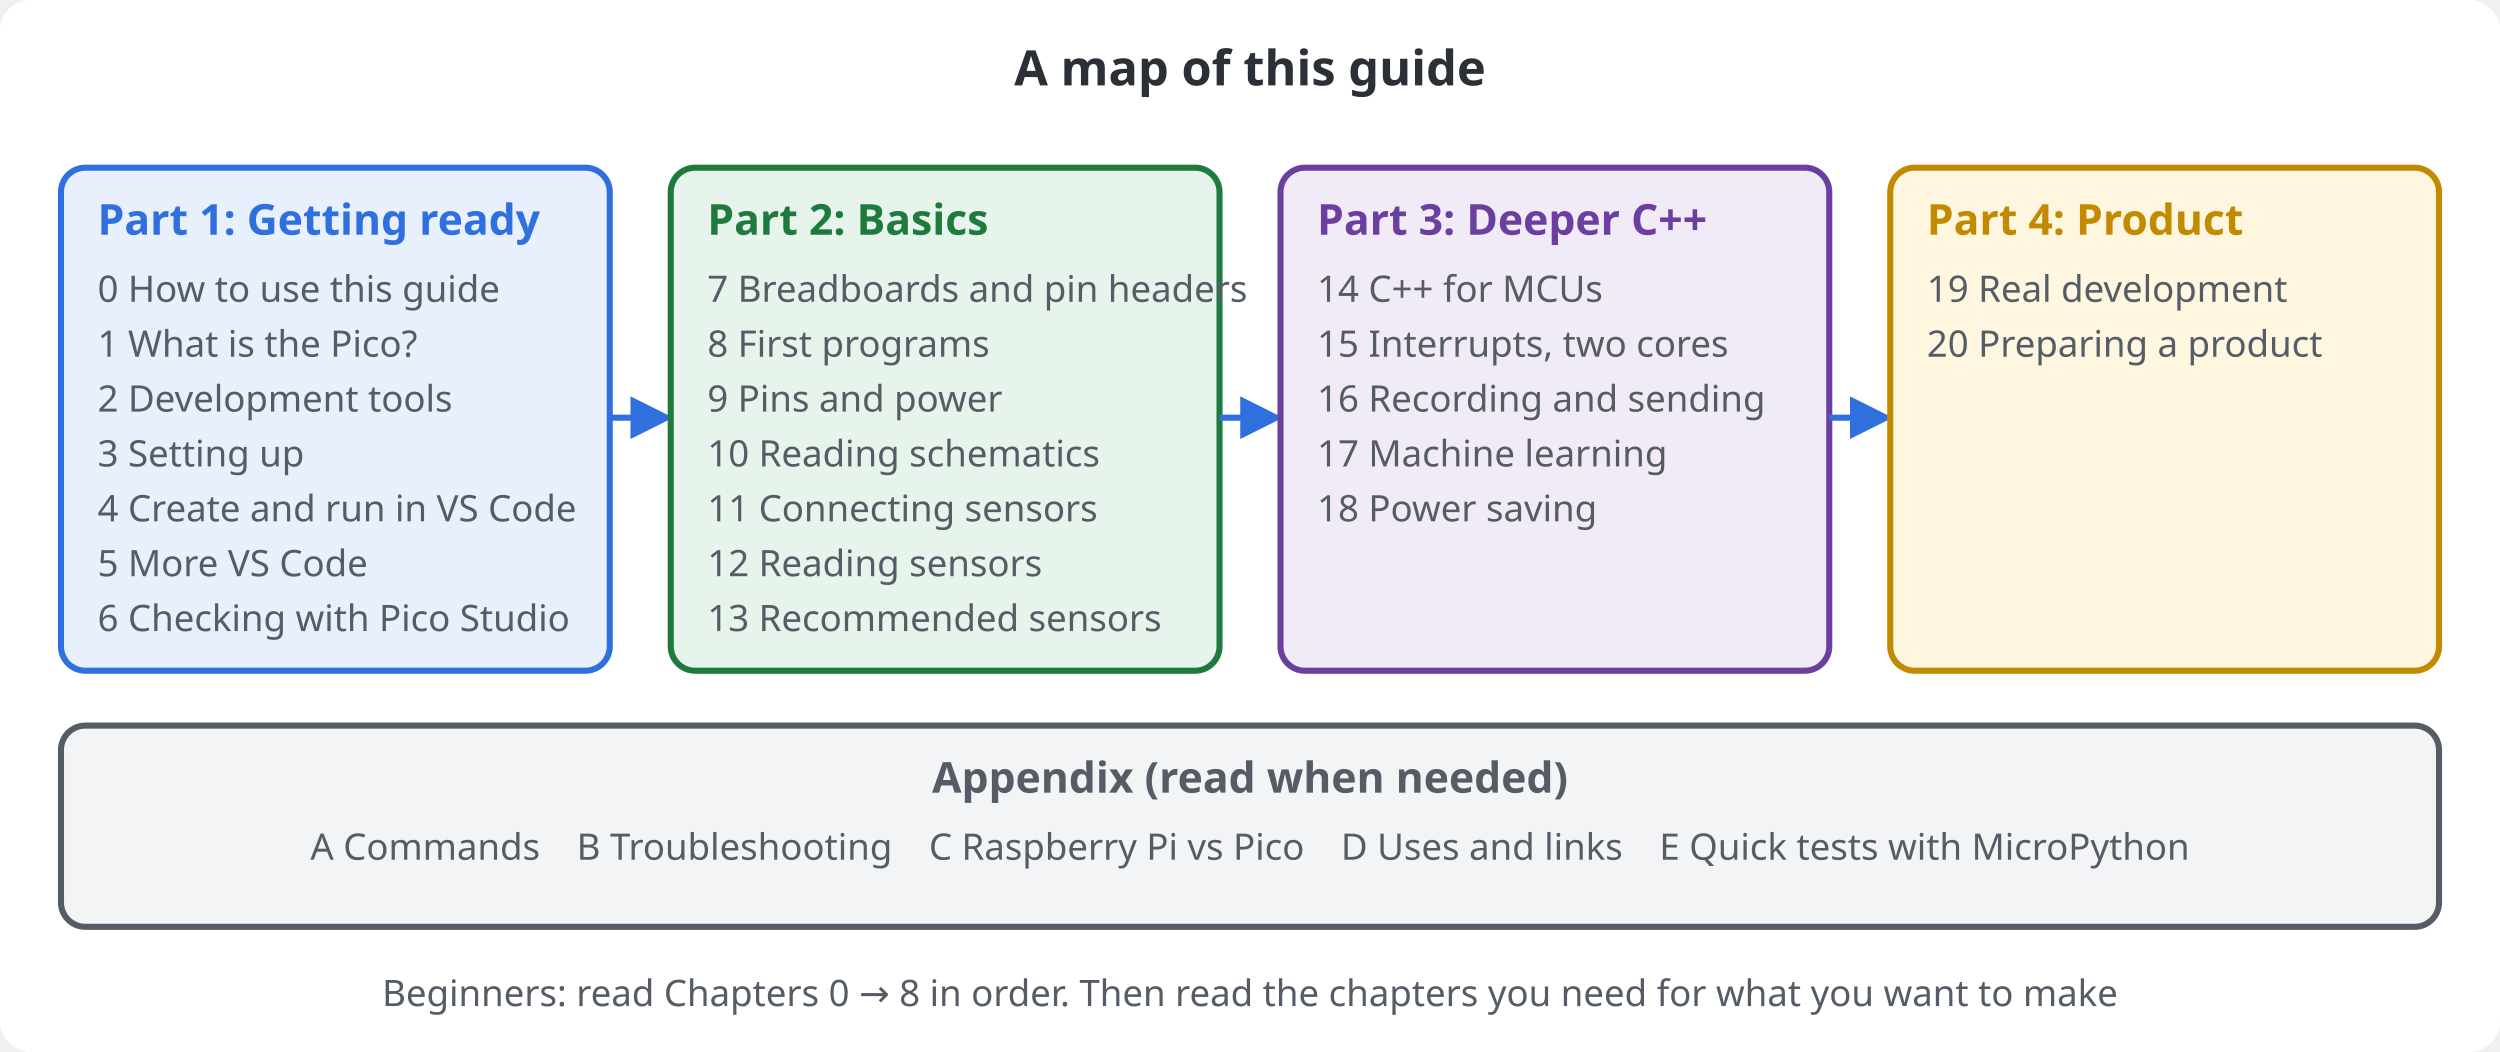
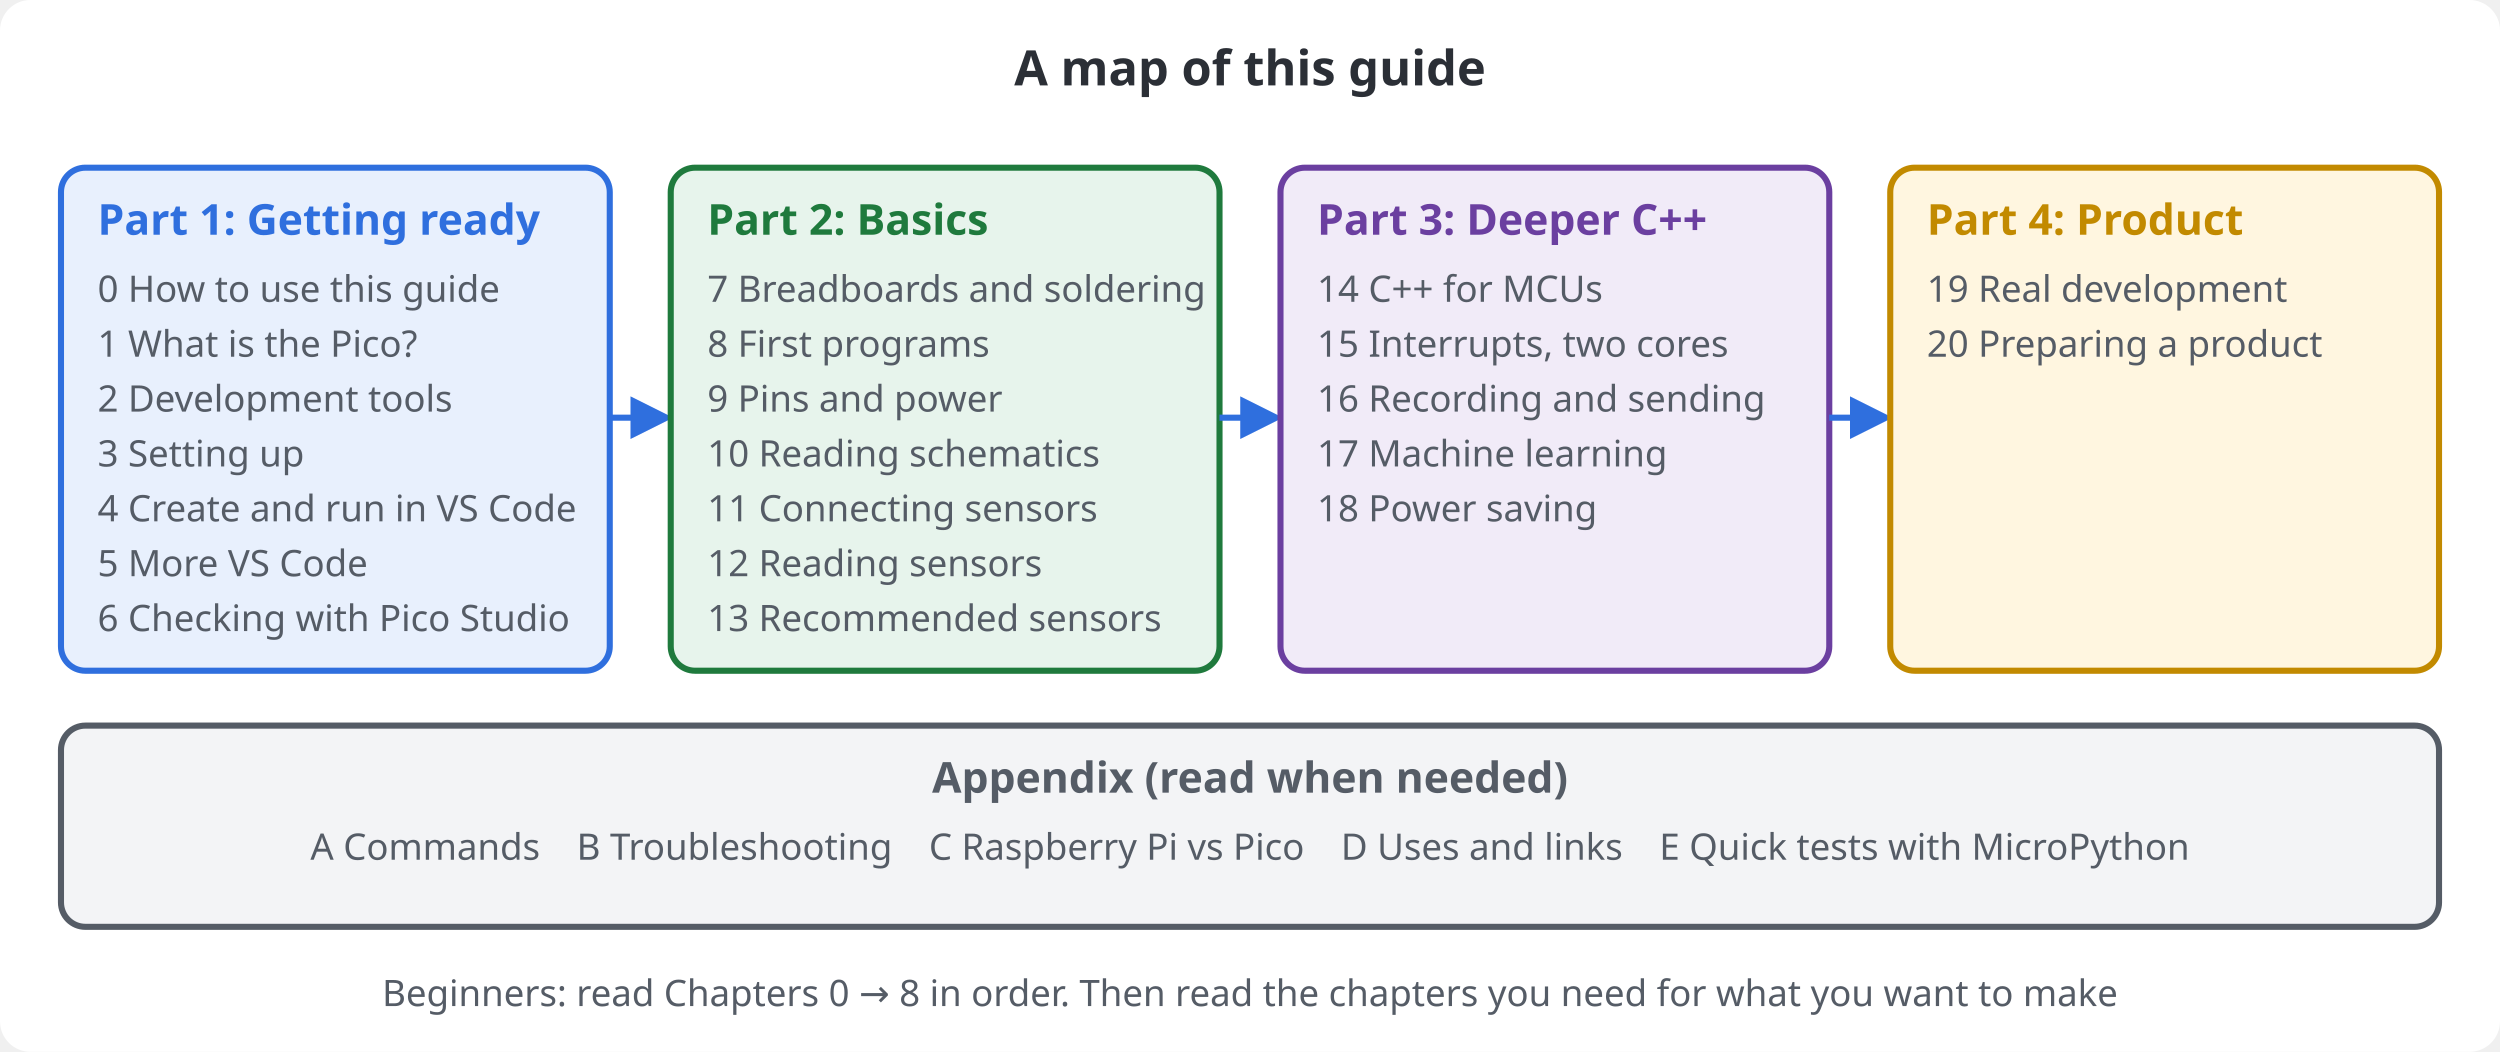
<svg xmlns="http://www.w3.org/2000/svg" viewBox="0 0 820 345" font-family="system-ui, 'Noto Sans JP', sans-serif" font-size="13">
  <defs>
    <marker id="ah-2f6fde" viewBox="0 0 10 10" refX="8" refY="5" markerWidth="7" markerHeight="7" orient="auto-start-reverse">
      <path d="M0 0 L10 5 L0 10 z" fill="#2f6fde" />
    </marker>
    <marker id="ah-555c66" viewBox="0 0 10 10" refX="8" refY="5" markerWidth="7" markerHeight="7" orient="auto-start-reverse">
      <path d="M0 0 L10 5 L0 10 z" fill="#555c66" />
    </marker>
    <marker id="ah-c28a00" viewBox="0 0 10 10" refX="8" refY="5" markerWidth="7" markerHeight="7" orient="auto-start-reverse">
      <path d="M0 0 L10 5 L0 10 z" fill="#c28a00" />
    </marker>
    <marker id="ah-1f7a3d" viewBox="0 0 10 10" refX="8" refY="5" markerWidth="7" markerHeight="7" orient="auto-start-reverse">
      <path d="M0 0 L10 5 L0 10 z" fill="#1f7a3d" />
    </marker>
    <marker id="ah-c0392b" viewBox="0 0 10 10" refX="8" refY="5" markerWidth="7" markerHeight="7" orient="auto-start-reverse">
      <path d="M0 0 L10 5 L0 10 z" fill="#c0392b" />
    </marker>
    <marker id="ah-6b3fa0" viewBox="0 0 10 10" refX="8" refY="5" markerWidth="7" markerHeight="7" orient="auto-start-reverse">
      <path d="M0 0 L10 5 L0 10 z" fill="#6b3fa0" />
    </marker>
  </defs>
  <rect width="820" height="345" rx="10" fill="#ffffff" />
  <text x="410.0" y="28" font-size="16" text-anchor="middle" font-weight="700" fill="#2b2f36">A map of this guide</text>
  <rect x="20" y="55" width="180" height="165" rx="8" fill="#e8f0fd" stroke="#2f6fde" stroke-width="2" />
  <text x="32" y="77" font-size="14" text-anchor="start" font-weight="700" fill="#2f6fde">Part 1: Getting ready</text>
  <text x="32" y="99" font-size="12" text-anchor="start" fill="#555c66">0 How to use this guide</text>
  <text x="32" y="117" font-size="12" text-anchor="start" fill="#555c66">1 What is the Pico?</text>
  <text x="32" y="135" font-size="12" text-anchor="start" fill="#555c66">2 Development tools</text>
  <text x="32" y="153" font-size="12" text-anchor="start" fill="#555c66">3 Setting up</text>
  <text x="32" y="171" font-size="12" text-anchor="start" fill="#555c66">4 Create and run in VS Code</text>
  <text x="32" y="189" font-size="12" text-anchor="start" fill="#555c66">5 More VS Code</text>
  <text x="32" y="207" font-size="12" text-anchor="start" fill="#555c66">6 Checking with Pico Studio</text>
  <path d="M200 137 L218 137" fill="none" stroke="#2f6fde" stroke-width="2" marker-end="url(#ah-2f6fde)" />
  <rect x="220" y="55" width="180" height="165" rx="8" fill="#e7f4ec" stroke="#1f7a3d" stroke-width="2" />
  <text x="232" y="77" font-size="14" text-anchor="start" font-weight="700" fill="#1f7a3d">Part 2: Basics</text>
-   <text x="232" y="99" font-size="12" text-anchor="start" fill="#555c66">7 Breadboards and pin headers</text>
+   <text x="232" y="99" font-size="12" text-anchor="start" fill="#555c66">7 Breadboards and soldering</text>
  <text x="232" y="117" font-size="12" text-anchor="start" fill="#555c66">8 First programs</text>
  <text x="232" y="135" font-size="12" text-anchor="start" fill="#555c66">9 Pins and power</text>
  <text x="232" y="153" font-size="12" text-anchor="start" fill="#555c66">10 Reading schematics</text>
  <text x="232" y="171" font-size="12" text-anchor="start" fill="#555c66">11 Connecting sensors</text>
  <text x="232" y="189" font-size="12" text-anchor="start" fill="#555c66">12 Reading sensors</text>
  <text x="232" y="207" font-size="12" text-anchor="start" fill="#555c66">13 Recommended sensors</text>
  <path d="M400 137 L418 137" fill="none" stroke="#2f6fde" stroke-width="2" marker-end="url(#ah-2f6fde)" />
  <rect x="420" y="55" width="180" height="165" rx="8" fill="#f1ebf8" stroke="#6b3fa0" stroke-width="2" />
  <text x="432" y="77" font-size="14" text-anchor="start" font-weight="700" fill="#6b3fa0">Part 3: Deeper C++</text>
  <text x="432" y="99" font-size="12" text-anchor="start" fill="#555c66">14 C++ for MCUs</text>
  <text x="432" y="117" font-size="12" text-anchor="start" fill="#555c66">15 Interrupts, two cores</text>
  <text x="432" y="135" font-size="12" text-anchor="start" fill="#555c66">16 Recording and sending</text>
  <text x="432" y="153" font-size="12" text-anchor="start" fill="#555c66">17 Machine learning</text>
  <text x="432" y="171" font-size="12" text-anchor="start" fill="#555c66">18 Power saving</text>
  <path d="M600 137 L618 137" fill="none" stroke="#2f6fde" stroke-width="2" marker-end="url(#ah-2f6fde)" />
  <rect x="620" y="55" width="180" height="165" rx="8" fill="#fff6e0" stroke="#c28a00" stroke-width="2" />
  <text x="632" y="77" font-size="14" text-anchor="start" font-weight="700" fill="#c28a00">Part 4: Product</text>
  <text x="632" y="99" font-size="12" text-anchor="start" fill="#555c66">19 Real development</text>
  <text x="632" y="117" font-size="12" text-anchor="start" fill="#555c66">20 Preparing a product</text>
  <rect x="20" y="238" width="780" height="66" rx="8" fill="#f3f4f6" stroke="#555c66" stroke-width="2" />
  <text x="410.0" y="260" font-size="14" text-anchor="middle" font-weight="700" fill="#555c66">Appendix (read when needed)</text>
  <text x="410.0" y="282" font-size="12" text-anchor="middle" fill="#555c66">A Commands B Troubleshooting C Raspberry Pi vs Pico D Uses and links E Quick tests with MicroPython</text>
  <text x="410" y="330" font-size="12" text-anchor="middle" fill="#555c66">Beginners: read Chapters 0 → 8 in order. Then read the chapters you need for what you want to make</text>
</svg>
